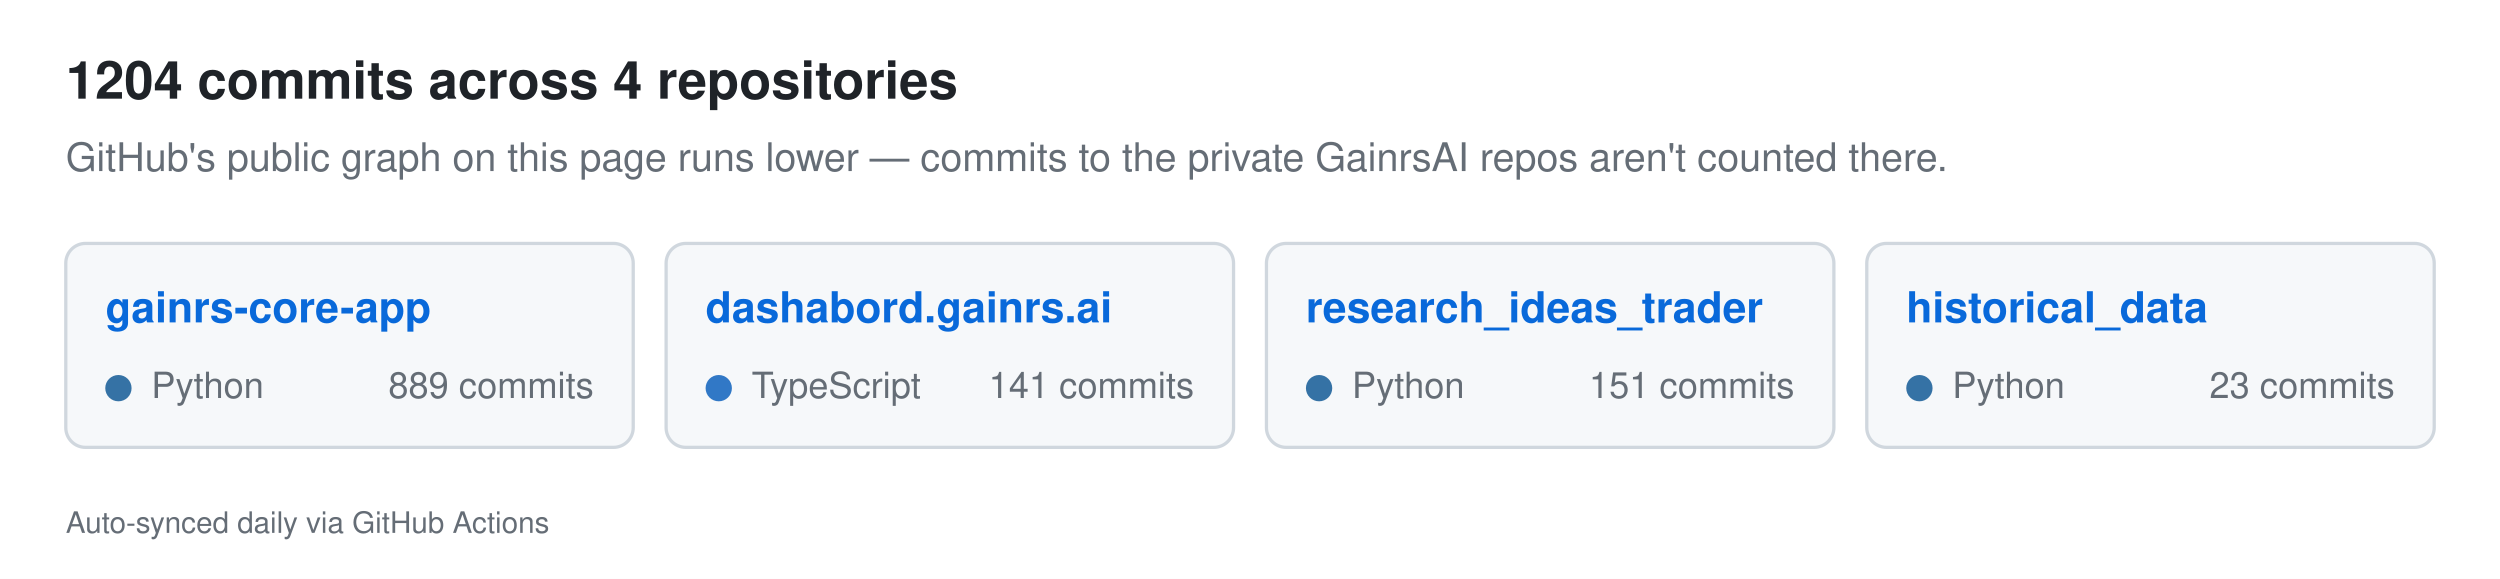
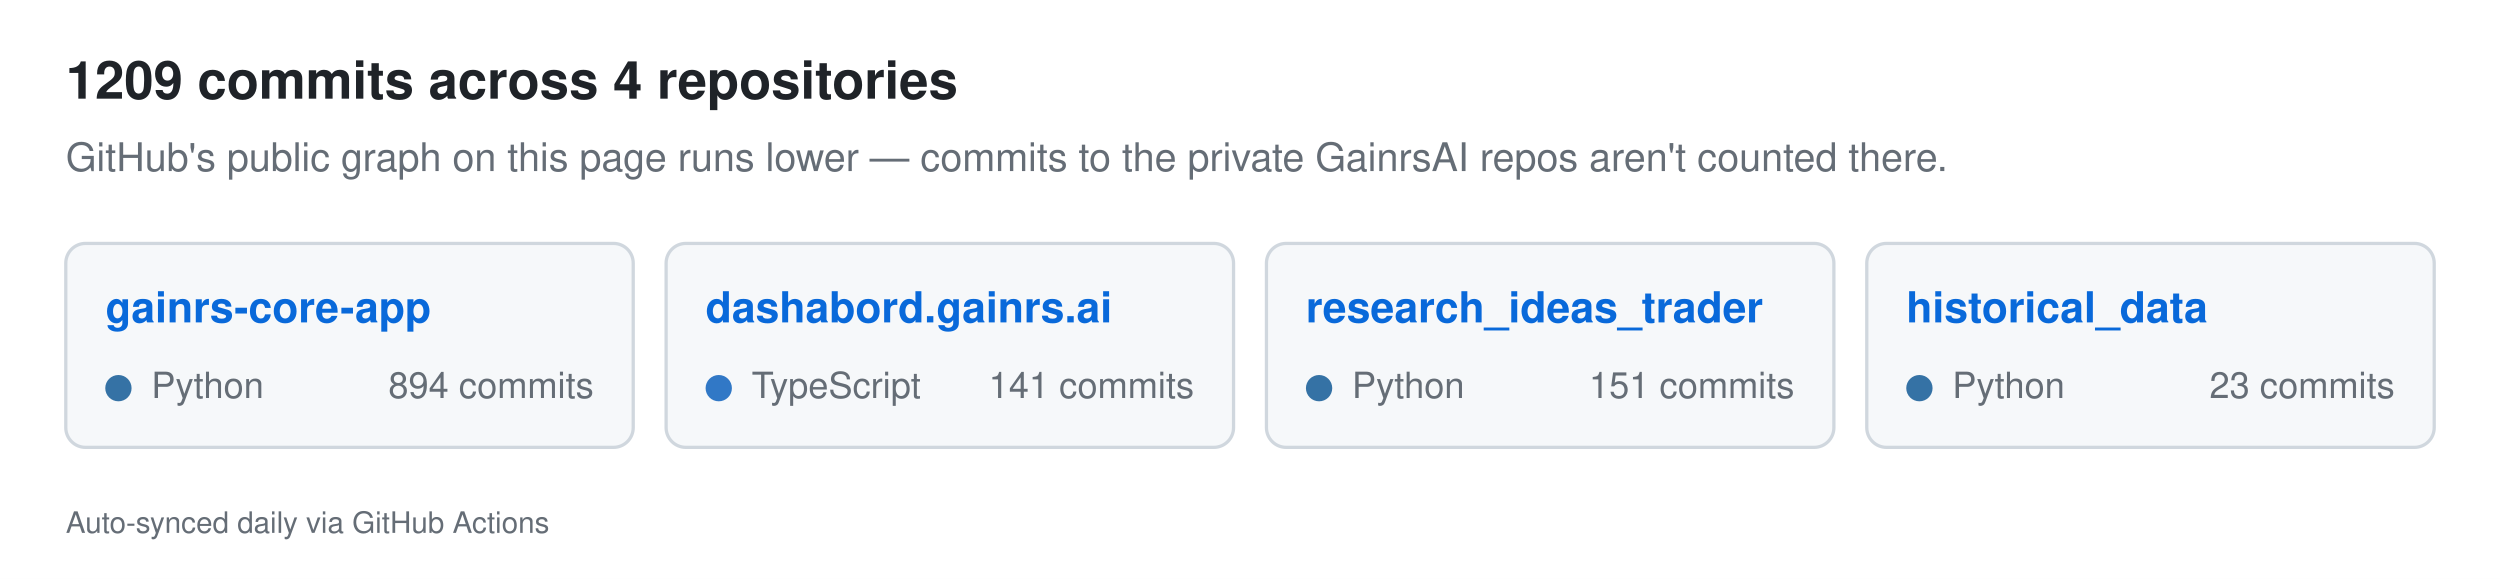
- <svg xmlns="http://www.w3.org/2000/svg" width="760" height="176" viewBox="0 0 760 176" font-family="-apple-system, BlinkMacSystemFont, 'Segoe UI', Helvetica, Arial, sans-serif" role="img" aria-label="1204 commits across 4 repositories">
+ <svg xmlns="http://www.w3.org/2000/svg" width="760" height="176" viewBox="0 0 760 176" font-family="-apple-system, BlinkMacSystemFont, 'Segoe UI', Helvetica, Arial, sans-serif" role="img" aria-label="1209 commits across 4 repositories">
  <rect width="760" height="176" fill="#ffffff" />
-   <text x="20" y="30" font-size="16" font-weight="600" fill="#1f2328">1204 commits across 4 repositories</text>
+   <text x="20" y="30" font-size="16" font-weight="600" fill="#1f2328">1209 commits across 4 repositories</text>
  <text x="20" y="52" font-size="12" fill="#656d76">GitHub's public graph on this page runs lower — commits to the private GainrsAI repos aren't counted there.</text>
  <rect x="20.0" y="74" width="172.5" height="62" rx="6" fill="#f6f8fa" stroke="#d0d7de" />
  <text x="32.0" y="98" font-size="13" font-weight="600" fill="#0969da">gainrs-core-app</text>
  <circle cx="36.0" cy="118" r="4" fill="#3572A5" />
  <text x="46.0" y="121" font-size="11" fill="#656d76">Python</text>
-   <text x="180.5" y="121" font-size="11" fill="#656d76" text-anchor="end">889 commits</text>
+   <text x="180.5" y="121" font-size="11" fill="#656d76" text-anchor="end">894 commits</text>
  <rect x="202.5" y="74" width="172.5" height="62" rx="6" fill="#f6f8fa" stroke="#d0d7de" />
  <text x="214.5" y="98" font-size="13" font-weight="600" fill="#0969da">dashabord.gainrs.ai</text>
  <circle cx="218.5" cy="118" r="4" fill="#3178c6" />
  <text x="228.5" y="121" font-size="11" fill="#656d76">TypeScript</text>
  <text x="363.0" y="121" font-size="11" fill="#656d76" text-anchor="end">141 commits</text>
  <rect x="385.0" y="74" width="172.5" height="62" rx="6" fill="#f6f8fa" stroke="#d0d7de" />
  <text x="397.0" y="98" font-size="13" font-weight="600" fill="#0969da">research_ideas_trader</text>
  <circle cx="401.0" cy="118" r="4" fill="#3572A5" />
  <text x="411.0" y="121" font-size="11" fill="#656d76">Python</text>
  <text x="545.5" y="121" font-size="11" fill="#656d76" text-anchor="end">151 commits</text>
  <rect x="567.5" y="74" width="172.5" height="62" rx="6" fill="#f6f8fa" stroke="#d0d7de" />
  <text x="579.5" y="98" font-size="13" font-weight="600" fill="#0969da">historical_data</text>
  <circle cx="583.5" cy="118" r="4" fill="#3572A5" />
  <text x="593.5" y="121" font-size="11" fill="#656d76">Python</text>
  <text x="728.0" y="121" font-size="11" fill="#656d76" text-anchor="end">23 commits</text>
  <text x="20" y="162" font-size="9" fill="#656d76">Auto-synced daily via GitHub Actions</text>
</svg>
